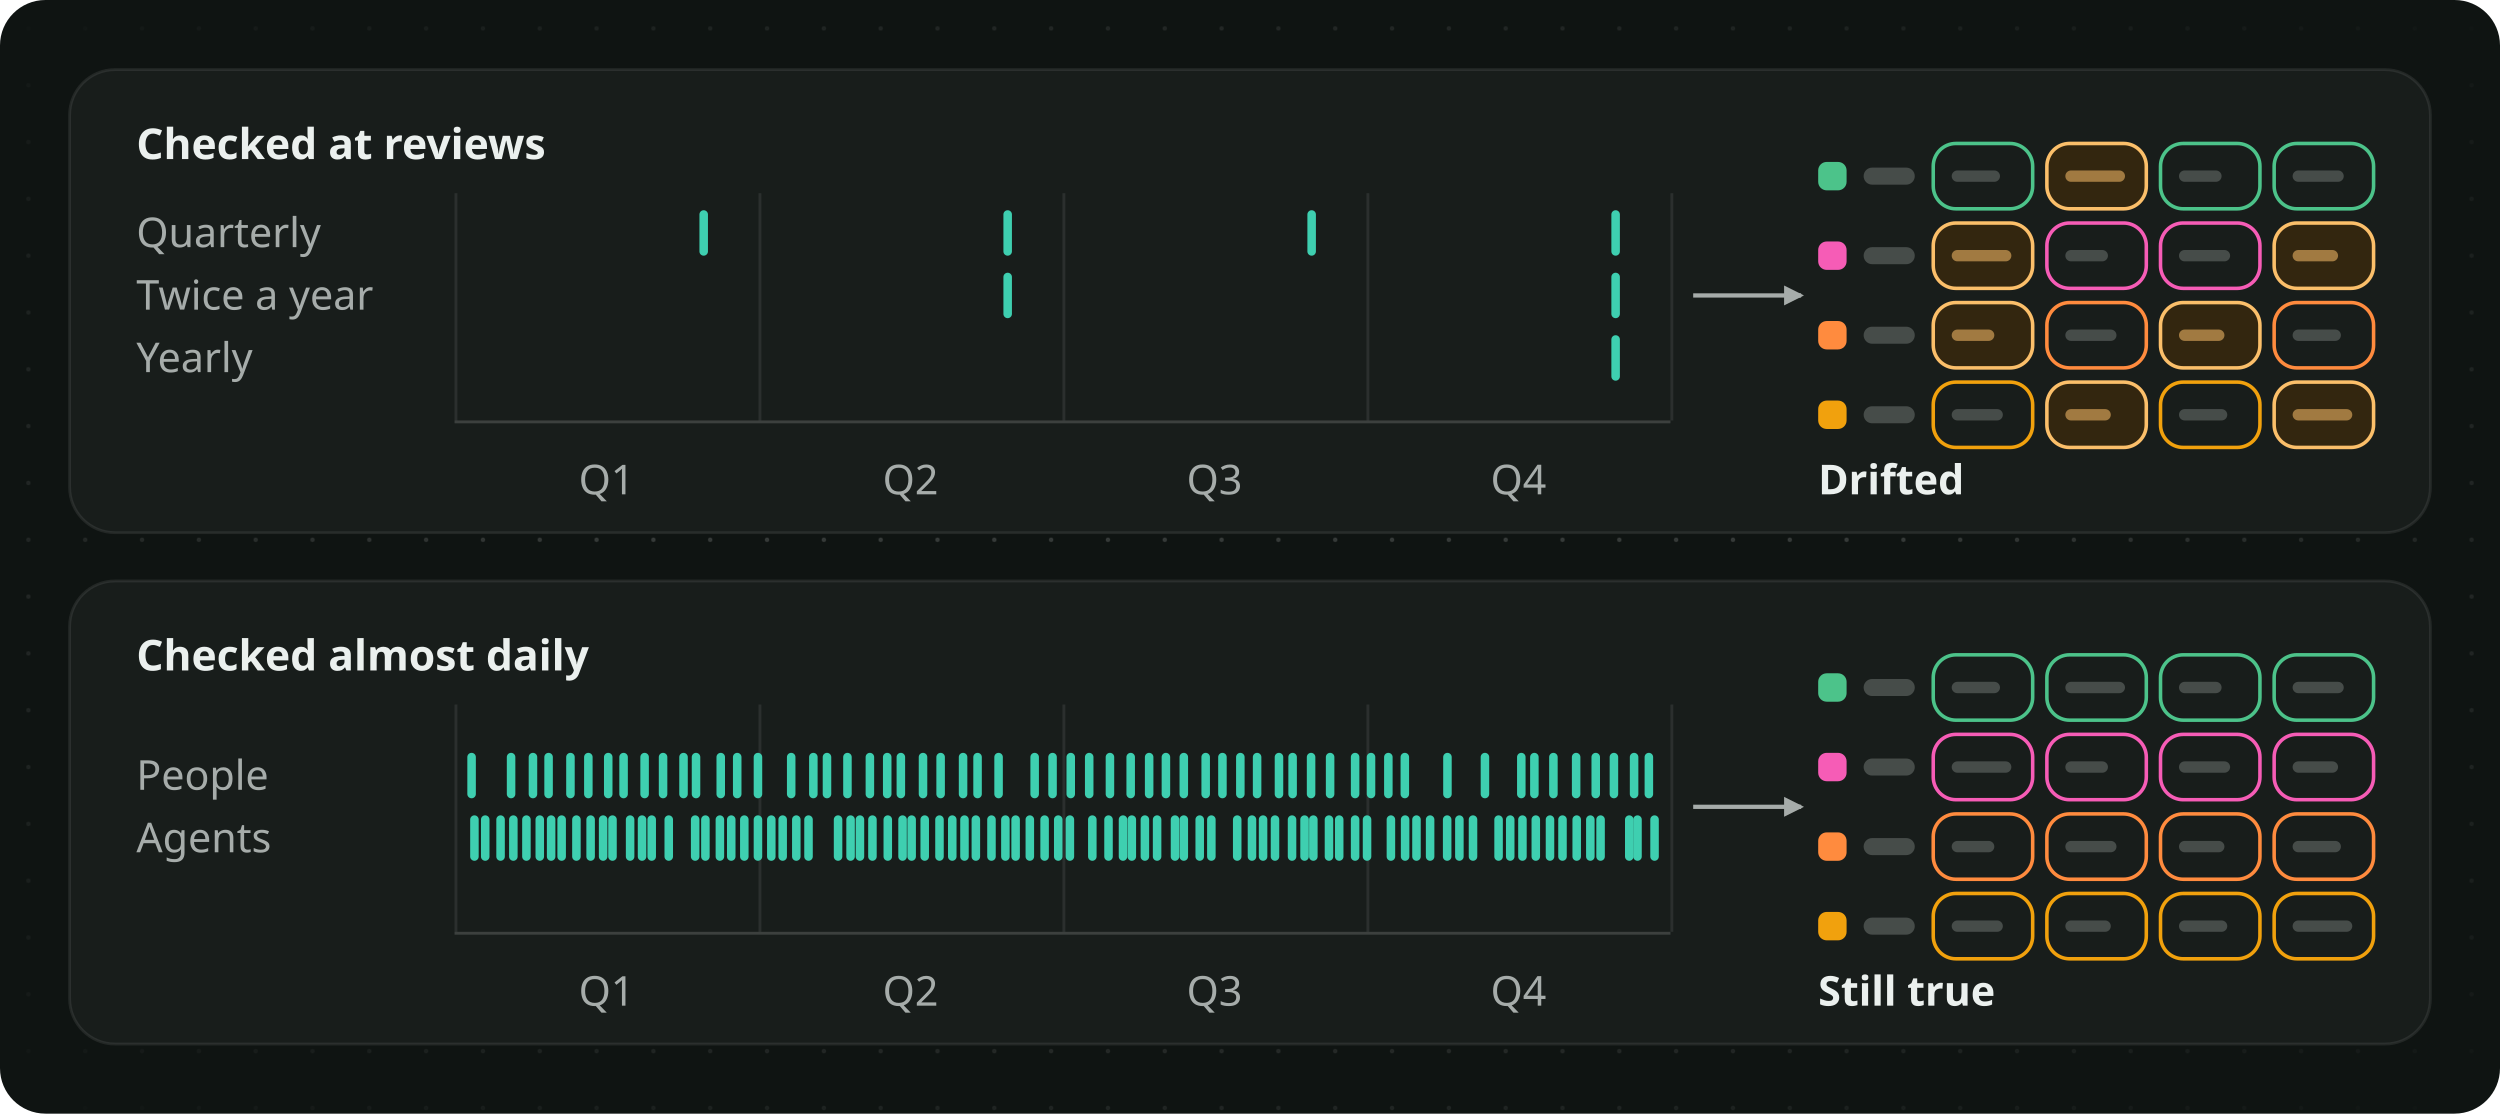
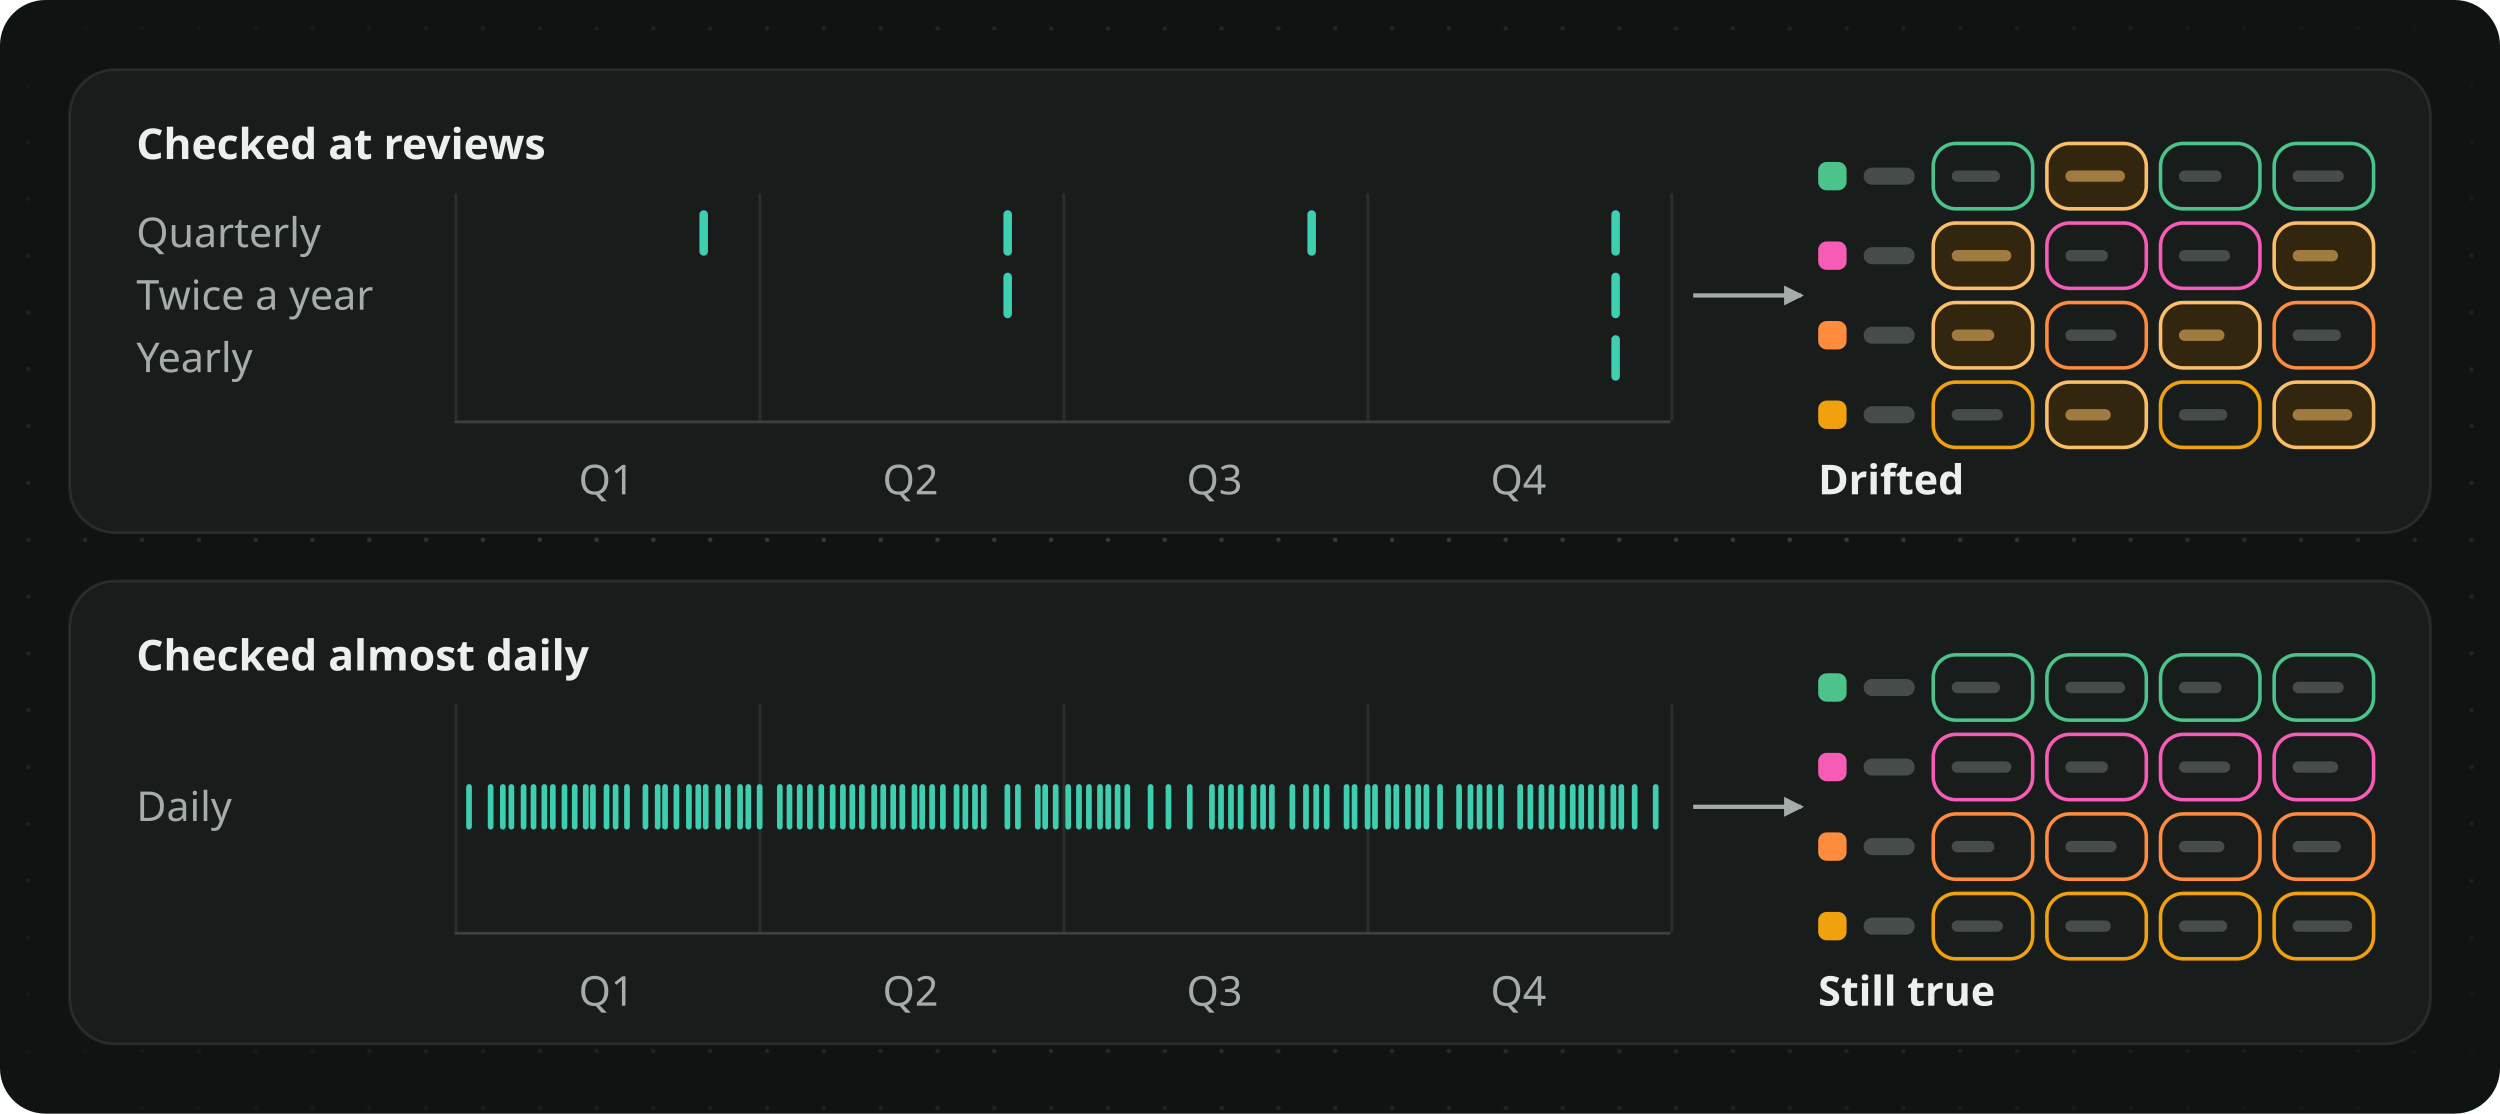
<svg xmlns="http://www.w3.org/2000/svg" viewBox="0 0 880 392" font-family="'Ubuntu Sans', system-ui, sans-serif">
  <style>
    .plate { fill: #0f1412; }
    .dot { fill: #ebf0ee; fill-opacity: 0.17; }
    .card { fill: #181d1b; stroke: #ebf0ee; stroke-opacity: 0.09; }
    .title { font-size: 15px; font-weight: 600; fill: #ebf0ee; }
    .label { font-size: 14.5px; fill: #a6acaa; }
    .strong { font-size: 14.5px; font-weight: 600; fill: #ebf0ee; }
    .axis { stroke: #ebf0ee; stroke-opacity: 0.17; }
    .grid { stroke: #ebf0ee; stroke-opacity: 0.09; }
    .tick { fill: #3ecfb0; }
    .flow { stroke: #a6acaa; stroke-width: 1.5; fill: none; }
    .flow-head { fill: #a6acaa; }
    .skel { fill: #ebf0ee; fill-opacity: 0.22; }
    .cell { fill: none; stroke-width: 1.25; }
    .cell-stale { fill: #33260f; stroke: #fbbf6a; stroke-width: 1.25; }
    .skel-stale { fill: #fbbf6a; fill-opacity: 0.55; }
    .lane-c { stroke: #4cc38a; } .sq-c { fill: #4cc38a; }
    .lane-f { stroke: #f65cb6; } .sq-f { fill: #f65cb6; }
    .lane-b { stroke: #ff8b3e; } .sq-b { fill: #ff8b3e; }
    .lane-s { stroke: #f1a10d; } .sq-s { fill: #f1a10d; }
  </style>
  <defs>
    <pattern id="grid" width="20" height="20" patternUnits="userSpaceOnUse">
      <circle class="dot" cx="10" cy="10" r="0.8" />
    </pattern>
    <radialGradient id="fade" cx="50%" cy="50%" r="70%">
      <stop offset="0.35" stop-color="#fff" />
      <stop offset="1" stop-color="#000" />
    </radialGradient>
    <mask id="fadeMask">
      <rect width="880" height="392" fill="url(#fade)" />
    </mask>
    <marker id="headMuted" markerWidth="8" markerHeight="8" refX="6" refY="4" orient="auto" markerUnits="userSpaceOnUse">
      <path class="flow-head" d="M0,0.5 L7,4 L0,7.5 Z" />
    </marker>
  </defs>
  <rect class="plate" width="880" height="392" rx="16" />
  <rect width="880" height="392" rx="16" fill="url(#grid)" mask="url(#fadeMask)" />
  <rect class="card" x="24.5" y="24.5" width="831" height="163" rx="16" />
  <text class="title" x="48" y="56">Checked at reviews</text>
  <line class="grid" x1="160.5" y1="68" x2="160.5" y2="148" />
  <line class="grid" x1="267.5" y1="68" x2="267.5" y2="148" />
  <line class="grid" x1="374.5" y1="68" x2="374.5" y2="148" />
  <line class="grid" x1="481.5" y1="68" x2="481.5" y2="148" />
  <line class="grid" x1="588.5" y1="68" x2="588.5" y2="148" />
  <line class="axis" x1="160" y1="148.5" x2="588" y2="148.5" />
  <text class="label" x="213.5" y="174" text-anchor="middle">Q1</text>
  <text class="label" x="320.5" y="174" text-anchor="middle">Q2</text>
  <text class="label" x="427.5" y="174" text-anchor="middle">Q3</text>
  <text class="label" x="534.5" y="174" text-anchor="middle">Q4</text>
  <text class="label" x="48" y="87">Quarterly</text>
  <rect class="tick" x="246.2" y="74" width="3" height="16" rx="1.5" />
  <rect class="tick" x="353.2" y="74" width="3" height="16" rx="1.5" />
  <rect class="tick" x="460.2" y="74" width="3" height="16" rx="1.5" />
  <rect class="tick" x="567.2" y="74" width="3" height="16" rx="1.5" />
  <text class="label" x="48" y="109">Twice a year</text>
  <rect class="tick" x="353.2" y="96" width="3" height="16" rx="1.5" />
  <rect class="tick" x="567.2" y="96" width="3" height="16" rx="1.5" />
  <text class="label" x="48" y="131">Yearly</text>
  <rect class="tick" x="567.2" y="118" width="3" height="16" rx="1.5" />
  <path class="flow" d="M596,104 H634" marker-end="url(#headMuted)" />
  <rect class="sq-c" x="640" y="57" width="10" height="10" rx="3" />
  <rect class="skel" x="656" y="59" width="18" height="6" rx="3" />
  <rect class="lane-c cell" x="680.5" y="50.5" width="35" height="23" rx="8" />
  <rect class="skel" x="687" y="60" width="17" height="4" rx="2" />
  <rect class="cell-stale" x="720.5" y="50.5" width="35" height="23" rx="8" />
  <rect class="skel-stale" x="727" y="60" width="21" height="4" rx="2" />
  <rect class="lane-c cell" x="760.5" y="50.5" width="35" height="23" rx="8" />
  <rect class="skel" x="767" y="60" width="15" height="4" rx="2" />
  <rect class="lane-c cell" x="800.5" y="50.5" width="35" height="23" rx="8" />
  <rect class="skel" x="807" y="60" width="18" height="4" rx="2" />
  <rect class="sq-f" x="640" y="85" width="10" height="10" rx="3" />
  <rect class="skel" x="656" y="87" width="18" height="6" rx="3" />
  <rect class="cell-stale" x="680.5" y="78.5" width="35" height="23" rx="8" />
  <rect class="skel-stale" x="687" y="88" width="21" height="4" rx="2" />
  <rect class="lane-f cell" x="720.5" y="78.5" width="35" height="23" rx="8" />
  <rect class="skel" x="727" y="88" width="15" height="4" rx="2" />
  <rect class="lane-f cell" x="760.5" y="78.5" width="35" height="23" rx="8" />
  <rect class="skel" x="767" y="88" width="18" height="4" rx="2" />
  <rect class="cell-stale" x="800.5" y="78.5" width="35" height="23" rx="8" />
  <rect class="skel-stale" x="807" y="88" width="16" height="4" rx="2" />
  <rect class="sq-b" x="640" y="113" width="10" height="10" rx="3" />
  <rect class="skel" x="656" y="115" width="18" height="6" rx="3" />
  <rect class="cell-stale" x="680.5" y="106.5" width="35" height="23" rx="8" />
  <rect class="skel-stale" x="687" y="116" width="15" height="4" rx="2" />
  <rect class="lane-b cell" x="720.5" y="106.5" width="35" height="23" rx="8" />
  <rect class="skel" x="727" y="116" width="18" height="4" rx="2" />
  <rect class="cell-stale" x="760.5" y="106.5" width="35" height="23" rx="8" />
  <rect class="skel-stale" x="767" y="116" width="16" height="4" rx="2" />
  <rect class="lane-b cell" x="800.5" y="106.5" width="35" height="23" rx="8" />
  <rect class="skel" x="807" y="116" width="17" height="4" rx="2" />
  <rect class="sq-s" x="640" y="141" width="10" height="10" rx="3" />
  <rect class="skel" x="656" y="143" width="18" height="6" rx="3" />
  <rect class="lane-s cell" x="680.5" y="134.5" width="35" height="23" rx="8" />
  <rect class="skel" x="687" y="144" width="18" height="4" rx="2" />
  <rect class="cell-stale" x="720.5" y="134.5" width="35" height="23" rx="8" />
  <rect class="skel-stale" x="727" y="144" width="16" height="4" rx="2" />
  <rect class="lane-s cell" x="760.5" y="134.5" width="35" height="23" rx="8" />
  <rect class="skel" x="767" y="144" width="17" height="4" rx="2" />
  <rect class="cell-stale" x="800.5" y="134.5" width="35" height="23" rx="8" />
  <rect class="skel-stale" x="807" y="144" width="21" height="4" rx="2" />
  <text class="strong" x="640" y="174">Drifted</text>
  <rect class="card" x="24.5" y="204.5" width="831" height="163" rx="16" />
  <text class="title" x="48" y="236">Checked almost daily</text>
  <line class="grid" x1="160.5" y1="248" x2="160.5" y2="328" />
  <line class="grid" x1="267.5" y1="248" x2="267.5" y2="328" />
  <line class="grid" x1="374.5" y1="248" x2="374.5" y2="328" />
  <line class="grid" x1="481.5" y1="248" x2="481.5" y2="328" />
  <line class="grid" x1="588.5" y1="248" x2="588.5" y2="328" />
  <line class="axis" x1="160" y1="328.5" x2="588" y2="328.5" />
  <text class="label" x="213.5" y="354" text-anchor="middle">Q1</text>
  <text class="label" x="320.5" y="354" text-anchor="middle">Q2</text>
  <text class="label" x="427.5" y="354" text-anchor="middle">Q3</text>
  <text class="label" x="534.5" y="354" text-anchor="middle">Q4</text>
-   <text class="label" x="48" y="278">People</text>
-   <rect class="tick" x="164.5" y="265" width="3" height="16" rx="1.5" />
-   <rect class="tick" x="178.4" y="265" width="3" height="16" rx="1.5" />
-   <rect class="tick" x="186.1" y="265" width="3" height="16" rx="1.5" />
-   <rect class="tick" x="191.6" y="265" width="3" height="16" rx="1.5" />
-   <rect class="tick" x="199.3" y="265" width="3" height="16" rx="1.5" />
-   <rect class="tick" x="205.6" y="265" width="3" height="16" rx="1.5" />
-   <rect class="tick" x="212.6" y="265" width="3" height="16" rx="1.5" />
-   <rect class="tick" x="218" y="265" width="3" height="16" rx="1.5" />
-   <rect class="tick" x="225.4" y="265" width="3" height="16" rx="1.5" />
-   <rect class="tick" x="231.9" y="265" width="3" height="16" rx="1.5" />
-   <rect class="tick" x="239.1" y="265" width="3" height="16" rx="1.5" />
-   <rect class="tick" x="243.5" y="265" width="3" height="16" rx="1.5" />
-   <rect class="tick" x="252.2" y="265" width="3" height="16" rx="1.5" />
-   <rect class="tick" x="258" y="265" width="3" height="16" rx="1.5" />
-   <rect class="tick" x="265.3" y="265" width="3" height="16" rx="1.5" />
-   <rect class="tick" x="277" y="265" width="3" height="16" rx="1.5" />
-   <rect class="tick" x="284.8" y="265" width="3" height="16" rx="1.5" />
-   <rect class="tick" x="289.6" y="265" width="3" height="16" rx="1.5" />
-   <rect class="tick" x="296.8" y="265" width="3" height="16" rx="1.5" />
-   <rect class="tick" x="304.7" y="265" width="3" height="16" rx="1.5" />
-   <rect class="tick" x="310.8" y="265" width="3" height="16" rx="1.5" />
-   <rect class="tick" x="315.6" y="265" width="3" height="16" rx="1.5" />
-   <rect class="tick" x="323.4" y="265" width="3" height="16" rx="1.5" />
-   <rect class="tick" x="329.6" y="265" width="3" height="16" rx="1.5" />
-   <rect class="tick" x="337.5" y="265" width="3" height="16" rx="1.5" />
-   <rect class="tick" x="342.6" y="265" width="3" height="16" rx="1.5" />
-   <rect class="tick" x="350" y="265" width="3" height="16" rx="1.5" />
-   <rect class="tick" x="362.7" y="265" width="3" height="16" rx="1.5" />
-   <rect class="tick" x="369" y="265" width="3" height="16" rx="1.5" />
-   <rect class="tick" x="375.4" y="265" width="3" height="16" rx="1.5" />
-   <rect class="tick" x="381.9" y="265" width="3" height="16" rx="1.5" />
-   <rect class="tick" x="389.2" y="265" width="3" height="16" rx="1.5" />
-   <rect class="tick" x="396.5" y="265" width="3" height="16" rx="1.5" />
-   <rect class="tick" x="403" y="265" width="3" height="16" rx="1.5" />
-   <rect class="tick" x="408.9" y="265" width="3" height="16" rx="1.5" />
-   <rect class="tick" x="415.2" y="265" width="3" height="16" rx="1.5" />
-   <rect class="tick" x="422.9" y="265" width="3" height="16" rx="1.5" />
-   <rect class="tick" x="428.8" y="265" width="3" height="16" rx="1.5" />
-   <rect class="tick" x="435.1" y="265" width="3" height="16" rx="1.5" />
-   <rect class="tick" x="441" y="265" width="3" height="16" rx="1.5" />
-   <rect class="tick" x="448.7" y="265" width="3" height="16" rx="1.5" />
-   <rect class="tick" x="453.5" y="265" width="3" height="16" rx="1.5" />
-   <rect class="tick" x="460" y="265" width="3" height="16" rx="1.5" />
-   <rect class="tick" x="466.7" y="265" width="3" height="16" rx="1.5" />
-   <rect class="tick" x="475.5" y="265" width="3" height="16" rx="1.5" />
-   <rect class="tick" x="481.1" y="265" width="3" height="16" rx="1.5" />
-   <rect class="tick" x="487.2" y="265" width="3" height="16" rx="1.5" />
-   <rect class="tick" x="493" y="265" width="3" height="16" rx="1.5" />
-   <rect class="tick" x="508" y="265" width="3" height="16" rx="1.5" />
-   <rect class="tick" x="521.2" y="265" width="3" height="16" rx="1.5" />
-   <rect class="tick" x="534" y="265" width="3" height="16" rx="1.5" />
-   <rect class="tick" x="538.6" y="265" width="3" height="16" rx="1.5" />
-   <rect class="tick" x="545.3" y="265" width="3" height="16" rx="1.5" />
-   <rect class="tick" x="553.3" y="265" width="3" height="16" rx="1.5" />
-   <rect class="tick" x="560.2" y="265" width="3" height="16" rx="1.5" />
-   <rect class="tick" x="566.6" y="265" width="3" height="16" rx="1.5" />
-   <rect class="tick" x="573.7" y="265" width="3" height="16" rx="1.5" />
-   <rect class="tick" x="578.9" y="265" width="3" height="16" rx="1.5" />
-   <text class="label" x="48" y="300">Agents</text>
-   <rect class="tick" x="165.5" y="287" width="3" height="16" rx="1.5" />
-   <rect class="tick" x="169.3" y="287" width="3" height="16" rx="1.5" />
-   <rect class="tick" x="174.7" y="287" width="3" height="16" rx="1.5" />
-   <rect class="tick" x="179.2" y="287" width="3" height="16" rx="1.5" />
-   <rect class="tick" x="183.8" y="287" width="3" height="16" rx="1.5" />
-   <rect class="tick" x="188.5" y="287" width="3" height="16" rx="1.5" />
-   <rect class="tick" x="192.5" y="287" width="3" height="16" rx="1.5" />
-   <rect class="tick" x="196.2" y="287" width="3" height="16" rx="1.5" />
-   <rect class="tick" x="201.4" y="287" width="3" height="16" rx="1.5" />
-   <rect class="tick" x="206.4" y="287" width="3" height="16" rx="1.5" />
-   <rect class="tick" x="210.8" y="287" width="3" height="16" rx="1.5" />
-   <rect class="tick" x="214.1" y="287" width="3" height="16" rx="1.5" />
-   <rect class="tick" x="220.3" y="287" width="3" height="16" rx="1.5" />
-   <rect class="tick" x="224.5" y="287" width="3" height="16" rx="1.5" />
-   <rect class="tick" x="227.9" y="287" width="3" height="16" rx="1.5" />
-   <rect class="tick" x="233.9" y="287" width="3" height="16" rx="1.5" />
-   <rect class="tick" x="243.2" y="287" width="3" height="16" rx="1.5" />
-   <rect class="tick" x="246.8" y="287" width="3" height="16" rx="1.5" />
-   <rect class="tick" x="251.9" y="287" width="3" height="16" rx="1.5" />
-   <rect class="tick" x="255.9" y="287" width="3" height="16" rx="1.5" />
-   <rect class="tick" x="260.5" y="287" width="3" height="16" rx="1.5" />
-   <rect class="tick" x="265.3" y="287" width="3" height="16" rx="1.5" />
-   <rect class="tick" x="270" y="287" width="3" height="16" rx="1.5" />
-   <rect class="tick" x="274" y="287" width="3" height="16" rx="1.5" />
-   <rect class="tick" x="278.8" y="287" width="3" height="16" rx="1.5" />
-   <rect class="tick" x="283.1" y="287" width="3" height="16" rx="1.5" />
-   <rect class="tick" x="293.5" y="287" width="3" height="16" rx="1.5" />
-   <rect class="tick" x="297.9" y="287" width="3" height="16" rx="1.5" />
-   <rect class="tick" x="301.2" y="287" width="3" height="16" rx="1.5" />
-   <rect class="tick" x="305.6" y="287" width="3" height="16" rx="1.5" />
-   <rect class="tick" x="311" y="287" width="3" height="16" rx="1.5" />
-   <rect class="tick" x="316.2" y="287" width="3" height="16" rx="1.5" />
-   <rect class="tick" x="319.4" y="287" width="3" height="16" rx="1.5" />
-   <rect class="tick" x="324" y="287" width="3" height="16" rx="1.5" />
-   <rect class="tick" x="329.2" y="287" width="3" height="16" rx="1.5" />
-   <rect class="tick" x="333.7" y="287" width="3" height="16" rx="1.5" />
-   <rect class="tick" x="338" y="287" width="3" height="16" rx="1.5" />
-   <rect class="tick" x="342" y="287" width="3" height="16" rx="1.5" />
-   <rect class="tick" x="347.5" y="287" width="3" height="16" rx="1.5" />
-   <rect class="tick" x="352.4" y="287" width="3" height="16" rx="1.5" />
-   <rect class="tick" x="356" y="287" width="3" height="16" rx="1.5" />
-   <rect class="tick" x="361" y="287" width="3" height="16" rx="1.5" />
-   <rect class="tick" x="366.2" y="287" width="3" height="16" rx="1.5" />
-   <rect class="tick" x="371" y="287" width="3" height="16" rx="1.5" />
-   <rect class="tick" x="375.1" y="287" width="3" height="16" rx="1.5" />
-   <rect class="tick" x="383" y="287" width="3" height="16" rx="1.5" />
-   <rect class="tick" x="388.7" y="287" width="3" height="16" rx="1.5" />
-   <rect class="tick" x="393.8" y="287" width="3" height="16" rx="1.5" />
-   <rect class="tick" x="396.9" y="287" width="3" height="16" rx="1.5" />
-   <rect class="tick" x="401.5" y="287" width="3" height="16" rx="1.5" />
-   <rect class="tick" x="405.8" y="287" width="3" height="16" rx="1.5" />
-   <rect class="tick" x="412.1" y="287" width="3" height="16" rx="1.5" />
-   <rect class="tick" x="415.2" y="287" width="3" height="16" rx="1.5" />
-   <rect class="tick" x="420.8" y="287" width="3" height="16" rx="1.5" />
-   <rect class="tick" x="424.9" y="287" width="3" height="16" rx="1.5" />
-   <rect class="tick" x="434" y="287" width="3" height="16" rx="1.5" />
-   <rect class="tick" x="439.2" y="287" width="3" height="16" rx="1.5" />
-   <rect class="tick" x="443.1" y="287" width="3" height="16" rx="1.5" />
-   <rect class="tick" x="447.3" y="287" width="3" height="16" rx="1.5" />
-   <rect class="tick" x="453.3" y="287" width="3" height="16" rx="1.5" />
-   <rect class="tick" x="457.7" y="287" width="3" height="16" rx="1.5" />
-   <rect class="tick" x="460.8" y="287" width="3" height="16" rx="1.5" />
-   <rect class="tick" x="466.3" y="287" width="3" height="16" rx="1.5" />
-   <rect class="tick" x="469.9" y="287" width="3" height="16" rx="1.5" />
-   <rect class="tick" x="475.5" y="287" width="3" height="16" rx="1.5" />
-   <rect class="tick" x="479.7" y="287" width="3" height="16" rx="1.5" />
-   <rect class="tick" x="488.1" y="287" width="3" height="16" rx="1.5" />
-   <rect class="tick" x="493.1" y="287" width="3" height="16" rx="1.5" />
-   <rect class="tick" x="497.1" y="287" width="3" height="16" rx="1.5" />
-   <rect class="tick" x="501.9" y="287" width="3" height="16" rx="1.5" />
-   <rect class="tick" x="507.9" y="287" width="3" height="16" rx="1.5" />
-   <rect class="tick" x="512.2" y="287" width="3" height="16" rx="1.5" />
-   <rect class="tick" x="517" y="287" width="3" height="16" rx="1.5" />
-   <rect class="tick" x="526" y="287" width="3" height="16" rx="1.5" />
-   <rect class="tick" x="530.1" y="287" width="3" height="16" rx="1.5" />
-   <rect class="tick" x="534.4" y="287" width="3" height="16" rx="1.5" />
-   <rect class="tick" x="539.1" y="287" width="3" height="16" rx="1.5" />
-   <rect class="tick" x="544.1" y="287" width="3" height="16" rx="1.5" />
-   <rect class="tick" x="548.5" y="287" width="3" height="16" rx="1.5" />
-   <rect class="tick" x="553.5" y="287" width="3" height="16" rx="1.5" />
-   <rect class="tick" x="558.3" y="287" width="3" height="16" rx="1.5" />
-   <rect class="tick" x="561.9" y="287" width="3" height="16" rx="1.5" />
-   <rect class="tick" x="572" y="287" width="3" height="16" rx="1.5" />
-   <rect class="tick" x="574.9" y="287" width="3" height="16" rx="1.5" />
-   <rect class="tick" x="580.9" y="287" width="3" height="16" rx="1.5" />
+   <text class="label" x="48" y="289">Daily</text>
+   <rect class="tick" x="164.1" y="276" width="2" height="16" rx="1" />
+   <rect class="tick" x="171.7" y="276" width="2" height="16" rx="1" />
+   <rect class="tick" x="176" y="276" width="2" height="16" rx="1" />
+   <rect class="tick" x="179" y="276" width="2" height="16" rx="1" />
+   <rect class="tick" x="183.3" y="276" width="2" height="16" rx="1" />
+   <rect class="tick" x="186.8" y="276" width="2" height="16" rx="1" />
+   <rect class="tick" x="190.6" y="276" width="2" height="16" rx="1" />
+   <rect class="tick" x="193.6" y="276" width="2" height="16" rx="1" />
+   <rect class="tick" x="197.7" y="276" width="2" height="16" rx="1" />
+   <rect class="tick" x="201.3" y="276" width="2" height="16" rx="1" />
+   <rect class="tick" x="205.2" y="276" width="2" height="16" rx="1" />
+   <rect class="tick" x="207.7" y="276" width="2" height="16" rx="1" />
+   <rect class="tick" x="212.5" y="276" width="2" height="16" rx="1" />
+   <rect class="tick" x="215.7" y="276" width="2" height="16" rx="1" />
+   <rect class="tick" x="219.7" y="276" width="2" height="16" rx="1" />
+   <rect class="tick" x="226.2" y="276" width="2" height="16" rx="1" />
+   <rect class="tick" x="230.5" y="276" width="2" height="16" rx="1" />
+   <rect class="tick" x="233.1" y="276" width="2" height="16" rx="1" />
+   <rect class="tick" x="237.1" y="276" width="2" height="16" rx="1" />
+   <rect class="tick" x="241.5" y="276" width="2" height="16" rx="1" />
+   <rect class="tick" x="244.8" y="276" width="2" height="16" rx="1" />
+   <rect class="tick" x="247.4" y="276" width="2" height="16" rx="1" />
+   <rect class="tick" x="251.8" y="276" width="2" height="16" rx="1" />
+   <rect class="tick" x="255.2" y="276" width="2" height="16" rx="1" />
+   <rect class="tick" x="259.5" y="276" width="2" height="16" rx="1" />
+   <rect class="tick" x="262.4" y="276" width="2" height="16" rx="1" />
+   <rect class="tick" x="266.4" y="276" width="2" height="16" rx="1" />
+   <rect class="tick" x="273.5" y="276" width="2" height="16" rx="1" />
+   <rect class="tick" x="276.9" y="276" width="2" height="16" rx="1" />
+   <rect class="tick" x="280.5" y="276" width="2" height="16" rx="1" />
+   <rect class="tick" x="284.1" y="276" width="2" height="16" rx="1" />
+   <rect class="tick" x="288.1" y="276" width="2" height="16" rx="1" />
+   <rect class="tick" x="292.1" y="276" width="2" height="16" rx="1" />
+   <rect class="tick" x="295.7" y="276" width="2" height="16" rx="1" />
+   <rect class="tick" x="299" y="276" width="2" height="16" rx="1" />
+   <rect class="tick" x="302.4" y="276" width="2" height="16" rx="1" />
+   <rect class="tick" x="306.7" y="276" width="2" height="16" rx="1" />
+   <rect class="tick" x="309.9" y="276" width="2" height="16" rx="1" />
+   <rect class="tick" x="313.4" y="276" width="2" height="16" rx="1" />
+   <rect class="tick" x="316.6" y="276" width="2" height="16" rx="1" />
+   <rect class="tick" x="320.9" y="276" width="2" height="16" rx="1" />
+   <rect class="tick" x="323.6" y="276" width="2" height="16" rx="1" />
+   <rect class="tick" x="327.1" y="276" width="2" height="16" rx="1" />
+   <rect class="tick" x="330.9" y="276" width="2" height="16" rx="1" />
+   <rect class="tick" x="335.7" y="276" width="2" height="16" rx="1" />
+   <rect class="tick" x="338.8" y="276" width="2" height="16" rx="1" />
+   <rect class="tick" x="342.2" y="276" width="2" height="16" rx="1" />
+   <rect class="tick" x="345.3" y="276" width="2" height="16" rx="1" />
+   <rect class="tick" x="353.6" y="276" width="2" height="16" rx="1" />
+   <rect class="tick" x="357.3" y="276" width="2" height="16" rx="1" />
+   <rect class="tick" x="364.3" y="276" width="2" height="16" rx="1" />
+   <rect class="tick" x="366.9" y="276" width="2" height="16" rx="1" />
+   <rect class="tick" x="370.6" y="276" width="2" height="16" rx="1" />
+   <rect class="tick" x="375" y="276" width="2" height="16" rx="1" />
+   <rect class="tick" x="378.8" y="276" width="2" height="16" rx="1" />
+   <rect class="tick" x="382.3" y="276" width="2" height="16" rx="1" />
+   <rect class="tick" x="386.2" y="276" width="2" height="16" rx="1" />
+   <rect class="tick" x="389.1" y="276" width="2" height="16" rx="1" />
+   <rect class="tick" x="392.4" y="276" width="2" height="16" rx="1" />
+   <rect class="tick" x="395.8" y="276" width="2" height="16" rx="1" />
+   <rect class="tick" x="404" y="276" width="2" height="16" rx="1" />
+   <rect class="tick" x="410.3" y="276" width="2" height="16" rx="1" />
+   <rect class="tick" x="417.8" y="276" width="2" height="16" rx="1" />
+   <rect class="tick" x="425.6" y="276" width="2" height="16" rx="1" />
+   <rect class="tick" x="428.8" y="276" width="2" height="16" rx="1" />
+   <rect class="tick" x="432.3" y="276" width="2" height="16" rx="1" />
+   <rect class="tick" x="435.7" y="276" width="2" height="16" rx="1" />
+   <rect class="tick" x="440.3" y="276" width="2" height="16" rx="1" />
+   <rect class="tick" x="443.6" y="276" width="2" height="16" rx="1" />
+   <rect class="tick" x="446.7" y="276" width="2" height="16" rx="1" />
+   <rect class="tick" x="453.9" y="276" width="2" height="16" rx="1" />
+   <rect class="tick" x="458.7" y="276" width="2" height="16" rx="1" />
+   <rect class="tick" x="462.3" y="276" width="2" height="16" rx="1" />
+   <rect class="tick" x="466" y="276" width="2" height="16" rx="1" />
+   <rect class="tick" x="473" y="276" width="2" height="16" rx="1" />
+   <rect class="tick" x="475.8" y="276" width="2" height="16" rx="1" />
+   <rect class="tick" x="480.4" y="276" width="2" height="16" rx="1" />
+   <rect class="tick" x="483" y="276" width="2" height="16" rx="1" />
+   <rect class="tick" x="487.6" y="276" width="2" height="16" rx="1" />
+   <rect class="tick" x="490.5" y="276" width="2" height="16" rx="1" />
+   <rect class="tick" x="494.6" y="276" width="2" height="16" rx="1" />
+   <rect class="tick" x="498.2" y="276" width="2" height="16" rx="1" />
+   <rect class="tick" x="501.1" y="276" width="2" height="16" rx="1" />
+   <rect class="tick" x="505.9" y="276" width="2" height="16" rx="1" />
+   <rect class="tick" x="512.6" y="276" width="2" height="16" rx="1" />
+   <rect class="tick" x="516.6" y="276" width="2" height="16" rx="1" />
+   <rect class="tick" x="519.8" y="276" width="2" height="16" rx="1" />
+   <rect class="tick" x="523.3" y="276" width="2" height="16" rx="1" />
+   <rect class="tick" x="527.3" y="276" width="2" height="16" rx="1" />
+   <rect class="tick" x="534.1" y="276" width="2" height="16" rx="1" />
+   <rect class="tick" x="537.7" y="276" width="2" height="16" rx="1" />
+   <rect class="tick" x="541.6" y="276" width="2" height="16" rx="1" />
+   <rect class="tick" x="545.1" y="276" width="2" height="16" rx="1" />
+   <rect class="tick" x="549" y="276" width="2" height="16" rx="1" />
+   <rect class="tick" x="552.6" y="276" width="2" height="16" rx="1" />
+   <rect class="tick" x="555.6" y="276" width="2" height="16" rx="1" />
+   <rect class="tick" x="559" y="276" width="2" height="16" rx="1" />
+   <rect class="tick" x="562.8" y="276" width="2" height="16" rx="1" />
+   <rect class="tick" x="566.9" y="276" width="2" height="16" rx="1" />
+   <rect class="tick" x="569.7" y="276" width="2" height="16" rx="1" />
+   <rect class="tick" x="574.4" y="276" width="2" height="16" rx="1" />
+   <rect class="tick" x="581.8" y="276" width="2" height="16" rx="1" />
  <path class="flow" d="M596,284 H634" marker-end="url(#headMuted)" />
  <rect class="sq-c" x="640" y="237" width="10" height="10" rx="3" />
  <rect class="skel" x="656" y="239" width="18" height="6" rx="3" />
  <rect class="lane-c cell" x="680.5" y="230.5" width="35" height="23" rx="8" />
  <rect class="skel" x="687" y="240" width="17" height="4" rx="2" />
  <rect class="lane-c cell" x="720.5" y="230.5" width="35" height="23" rx="8" />
  <rect class="skel" x="727" y="240" width="21" height="4" rx="2" />
  <rect class="lane-c cell" x="760.5" y="230.5" width="35" height="23" rx="8" />
  <rect class="skel" x="767" y="240" width="15" height="4" rx="2" />
  <rect class="lane-c cell" x="800.5" y="230.5" width="35" height="23" rx="8" />
  <rect class="skel" x="807" y="240" width="18" height="4" rx="2" />
  <rect class="sq-f" x="640" y="265" width="10" height="10" rx="3" />
  <rect class="skel" x="656" y="267" width="18" height="6" rx="3" />
  <rect class="lane-f cell" x="680.5" y="258.5" width="35" height="23" rx="8" />
  <rect class="skel" x="687" y="268" width="21" height="4" rx="2" />
  <rect class="lane-f cell" x="720.5" y="258.5" width="35" height="23" rx="8" />
  <rect class="skel" x="727" y="268" width="15" height="4" rx="2" />
  <rect class="lane-f cell" x="760.5" y="258.5" width="35" height="23" rx="8" />
  <rect class="skel" x="767" y="268" width="18" height="4" rx="2" />
  <rect class="lane-f cell" x="800.5" y="258.5" width="35" height="23" rx="8" />
  <rect class="skel" x="807" y="268" width="16" height="4" rx="2" />
  <rect class="sq-b" x="640" y="293" width="10" height="10" rx="3" />
  <rect class="skel" x="656" y="295" width="18" height="6" rx="3" />
  <rect class="lane-b cell" x="680.5" y="286.5" width="35" height="23" rx="8" />
  <rect class="skel" x="687" y="296" width="15" height="4" rx="2" />
  <rect class="lane-b cell" x="720.5" y="286.5" width="35" height="23" rx="8" />
  <rect class="skel" x="727" y="296" width="18" height="4" rx="2" />
  <rect class="lane-b cell" x="760.5" y="286.5" width="35" height="23" rx="8" />
  <rect class="skel" x="767" y="296" width="16" height="4" rx="2" />
  <rect class="lane-b cell" x="800.5" y="286.5" width="35" height="23" rx="8" />
  <rect class="skel" x="807" y="296" width="17" height="4" rx="2" />
  <rect class="sq-s" x="640" y="321" width="10" height="10" rx="3" />
  <rect class="skel" x="656" y="323" width="18" height="6" rx="3" />
  <rect class="lane-s cell" x="680.5" y="314.5" width="35" height="23" rx="8" />
  <rect class="skel" x="687" y="324" width="18" height="4" rx="2" />
  <rect class="lane-s cell" x="720.5" y="314.5" width="35" height="23" rx="8" />
  <rect class="skel" x="727" y="324" width="16" height="4" rx="2" />
  <rect class="lane-s cell" x="760.5" y="314.5" width="35" height="23" rx="8" />
  <rect class="skel" x="767" y="324" width="17" height="4" rx="2" />
  <rect class="lane-s cell" x="800.5" y="314.5" width="35" height="23" rx="8" />
  <rect class="skel" x="807" y="324" width="21" height="4" rx="2" />
  <text class="strong" x="640" y="354">Still true</text>
</svg>
